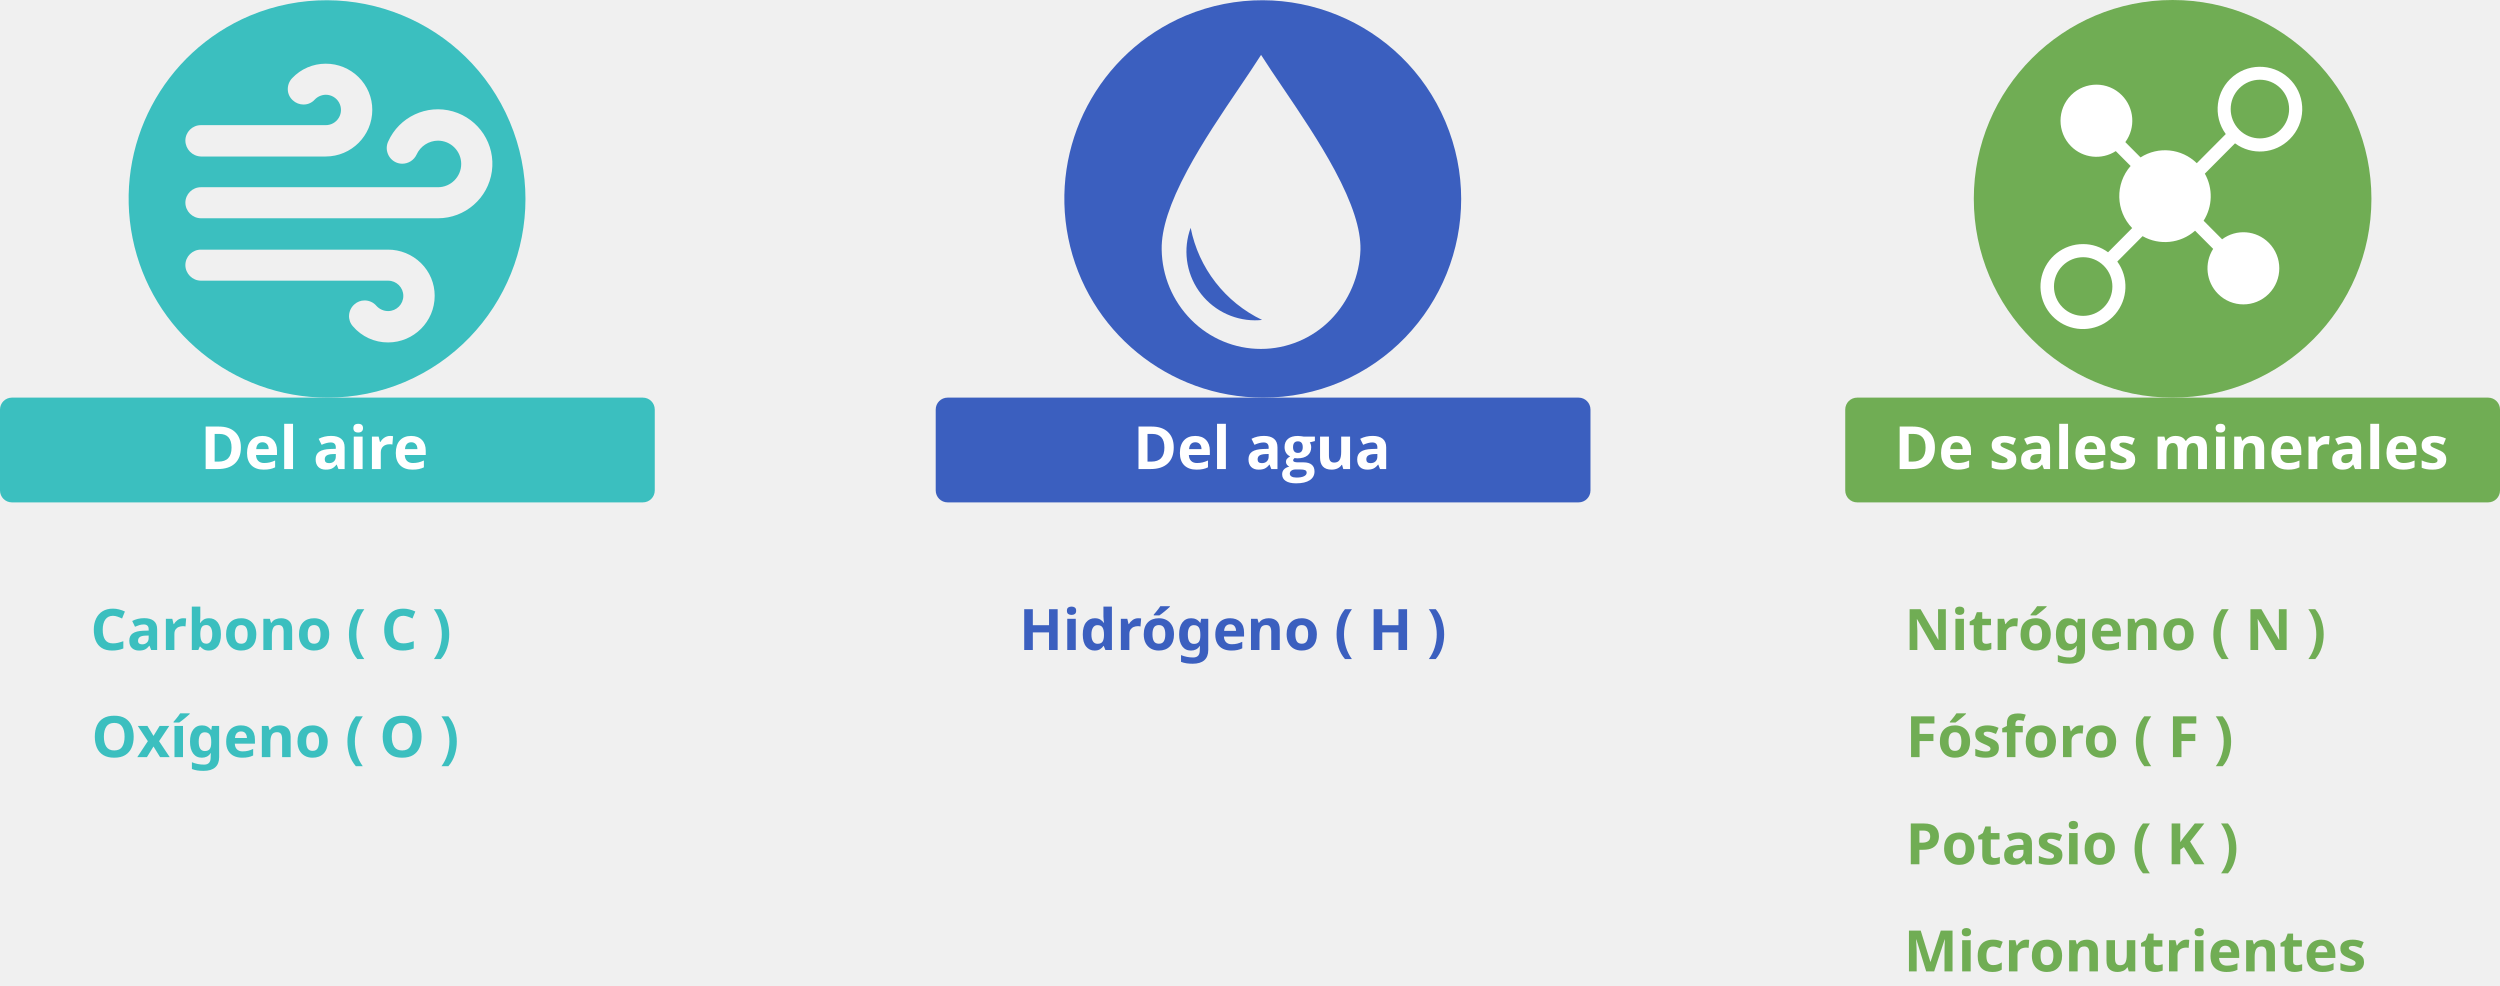
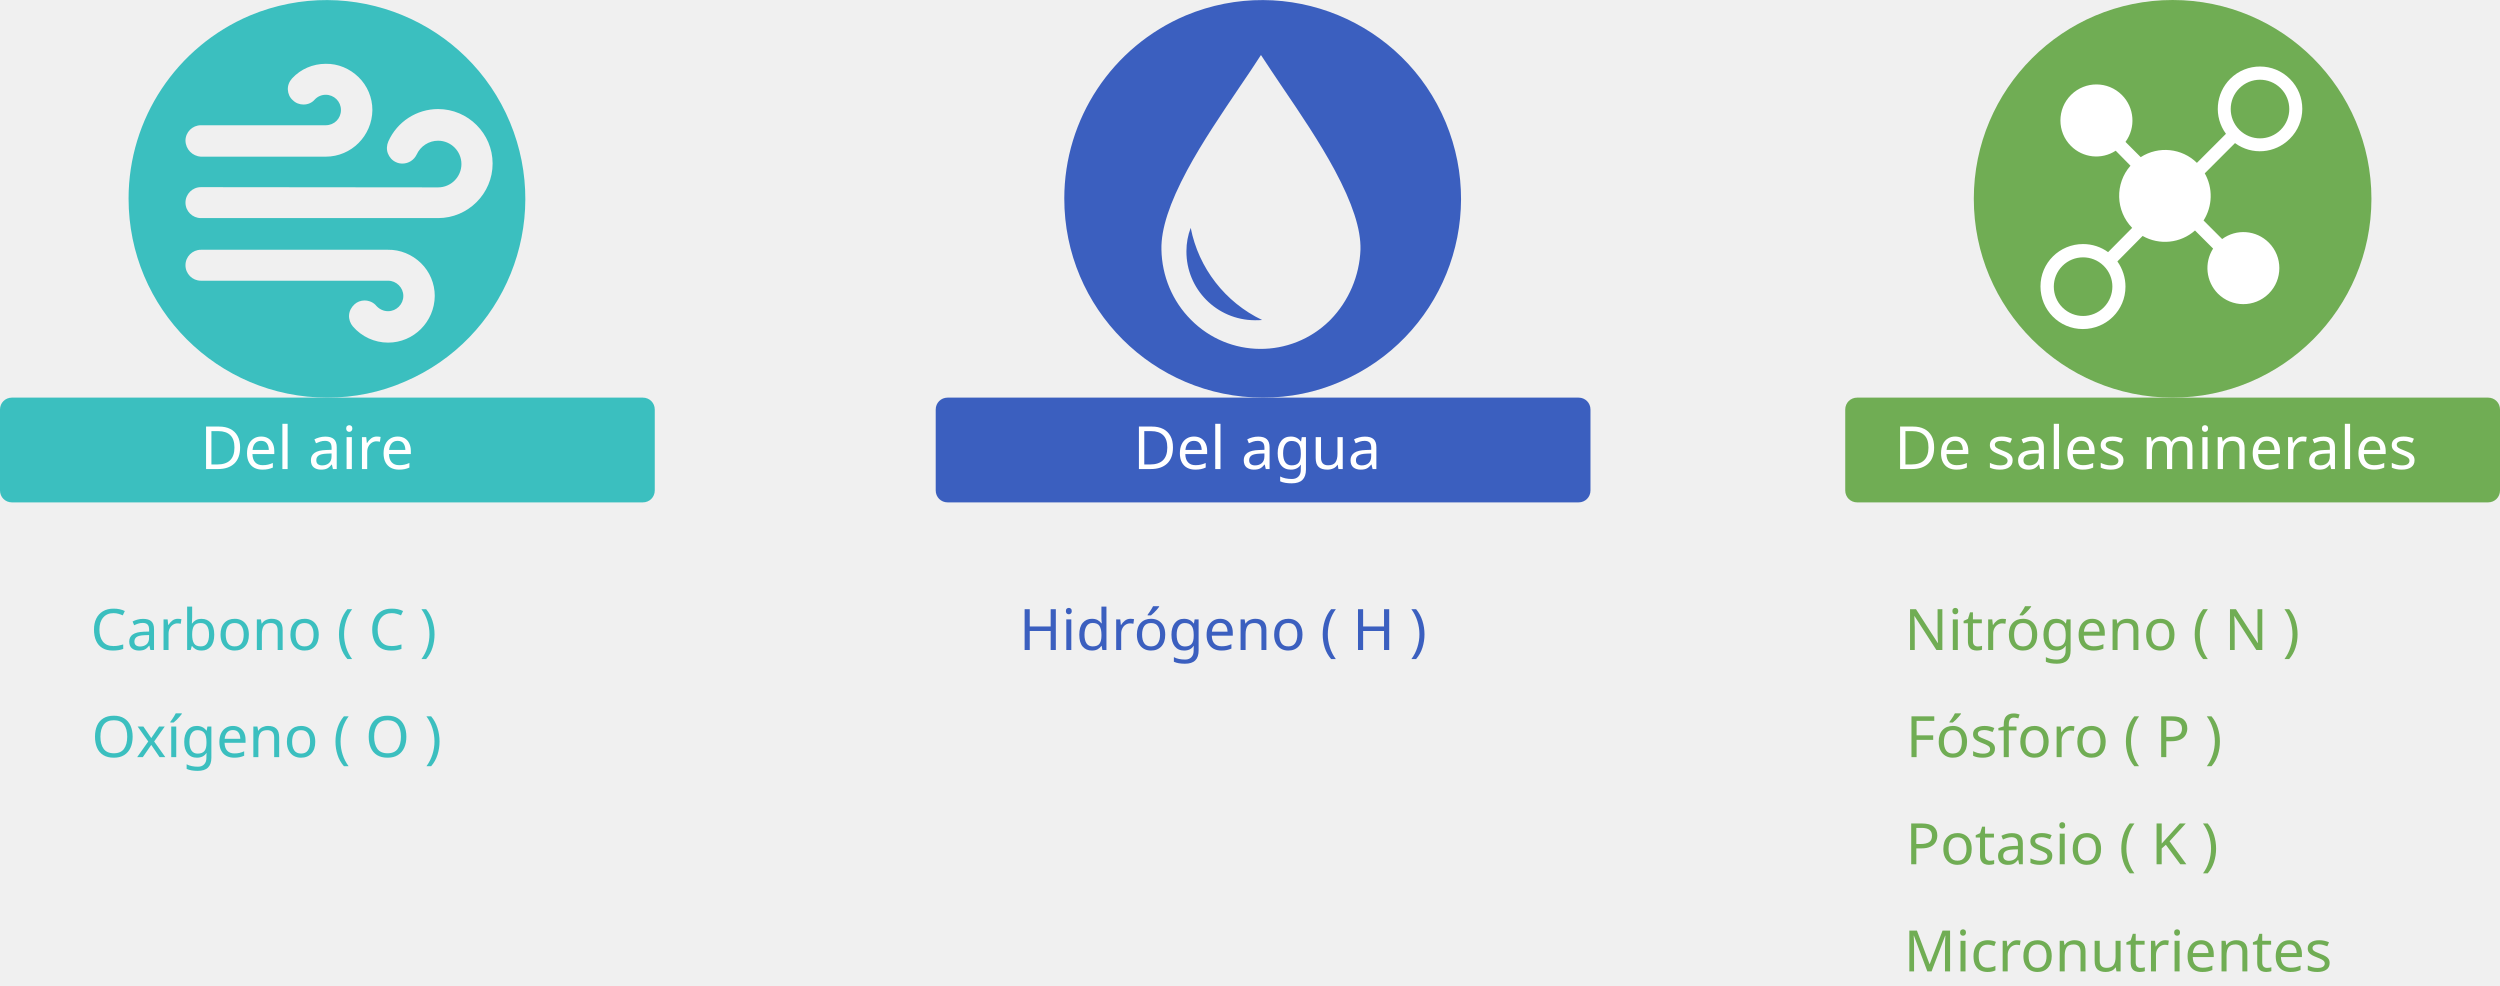
- <svg xmlns="http://www.w3.org/2000/svg" width="1050" height="414.001" viewBox="0 0 1050 414.001">
-   <g id="Grupo_8792" data-name="Grupo 8792" transform="translate(-430 -1017.999)">
-     <path id="Sustracción_4" data-name="Sustracción 4" d="M83.5,167A83.522,83.522,0,0,1,51,6.561a83.522,83.522,0,0,1,65,153.877A82.976,82.976,0,0,1,83.5,167ZM99.13,126.182a6.33,6.33,0,0,0-4.241,1.617,6.577,6.577,0,0,0-2.281,4.556,6.3,6.3,0,0,0,1.6,4.68,19.288,19.288,0,0,0,14.8,6.789,19.579,19.579,0,0,0,19.557-19.558,19.154,19.154,0,0,0-5.772-13.784,19.739,19.739,0,0,0-13.92-5.636h-78.5a6.526,6.526,0,0,0-6.518,6.519,6.605,6.605,0,0,0,6.518,6.518h78.638a6.383,6.383,0,0,1,0,12.766,6.59,6.59,0,0,1-4.891-2.171A6.537,6.537,0,0,0,99.13,126.182ZM30.376,78.632a6.526,6.526,0,0,0-6.518,6.519,6.608,6.608,0,0,0,6.518,6.524h99.553a22.886,22.886,0,1,0-20.915-32.192,6.464,6.464,0,0,0-.153,5.009,6.554,6.554,0,0,0,3.413,3.684,6.36,6.36,0,0,0,2.668.581,6.637,6.637,0,0,0,6.024-3.838,9.957,9.957,0,0,1,8.963-5.844,9.779,9.779,0,0,1,0,19.558Zm0-26.072a6.523,6.523,0,0,0-6.518,6.515,6.761,6.761,0,0,0,6.518,6.656H82.8A19.58,19.58,0,0,0,102.36,46.173,19.211,19.211,0,0,0,96.6,32.387,19.538,19.538,0,0,0,82.8,26.75a19.339,19.339,0,0,0-14.125,6.11,6.635,6.635,0,0,0-1.8,4.8A6.248,6.248,0,0,0,68.948,42.1a6.566,6.566,0,0,0,4.537,1.8,6.24,6.24,0,0,0,4.7-2.068,6.561,6.561,0,0,1,4.62-2.04,6.386,6.386,0,1,1-.139,12.77Z" transform="translate(484 1018)" fill="#3bbfbf" />
-     <path id="Sustracción_5" data-name="Sustracción 5" d="M83.5,167A83.522,83.522,0,0,1,51,6.561a83.522,83.522,0,0,1,65,153.877A82.976,82.976,0,0,1,83.5,167ZM82.649,23.055c-2.6,4.106-5.787,8.815-9.163,13.8C66.274,47.507,58.106,59.57,51.705,71.5c-7.426,13.838-10.958,24.732-10.8,33.3A42.8,42.8,0,0,0,53.3,134.319a41.141,41.141,0,0,0,58.541,0,44.228,44.228,0,0,0,12.555-29.513c.156-8.573-3.377-19.467-10.8-33.306-6.4-11.932-14.568-23.994-21.773-34.636C88.438,31.873,85.254,27.17,82.649,23.055Zm-2.617,111.48A28.887,28.887,0,0,1,53.08,95.674a54.652,54.652,0,0,0,30,38.7A29.606,29.606,0,0,1,80.032,134.535Z" transform="translate(876.999 1018)" fill="#3b5fbf" />
-     <rect id="Rectángulo_2049" data-name="Rectángulo 2049" width="275" height="44" rx="5" transform="translate(430 1185)" fill="#3bbfbf" />
-     <text id="Del_aire" data-name="Del aire" transform="translate(562 1215)" fill="#fff" font-size="25" font-family="OpenSans-Bold, Open Sans" font-weight="700">
-       <tspan x="-47.876" y="0">Del aire</tspan>
-     </text>
-     <rect id="Rectángulo_2050" data-name="Rectángulo 2050" width="275" height="44" rx="5" transform="translate(823 1185)" fill="#3b5fbf" />
-     <text id="Del_agua" data-name="Del agua" transform="translate(960 1215)" fill="#fff" font-size="25" font-family="OpenSans-Bold, Open Sans" font-weight="700">
-       <tspan x="-54.077" y="0">Del agua</tspan>
-     </text>
-     <path id="Sustracción_6" data-name="Sustracción 6" d="M83.5,0A83.5,83.5,0,1,1,0,83.5,83.5,83.5,0,0,1,83.5,0Z" transform="translate(1258.999 1018)" fill="#70ad54" />
-     <rect id="Rectángulo_2051" data-name="Rectángulo 2051" width="275" height="44" rx="5" transform="translate(1205 1185)" fill="#70ad54" />
-     <text id="De_sales_minerales" data-name="De sales minerales" transform="translate(1342 1215)" fill="#fff" font-size="25" font-family="OpenSans-Bold, Open Sans" font-weight="700">
-       <tspan x="-116.388" y="0">De sales minerales</tspan>
-     </text>
-     <text id="Carbono_C_" data-name="Carbono ( C )  " transform="translate(556 1291)" fill="#3bbfbf" font-size="24" font-family="Montserrat-Bold, Montserrat" font-weight="700">
-       <tspan x="-87.996" y="0" xml:space="preserve">Carbono ( C )  </tspan>
-     </text>
-     <text id="Oxígeno_O_" data-name="Oxígeno ( O )  " transform="translate(557 1336)" fill="#3bbfbf" font-size="24" font-family="Montserrat-Bold, Montserrat" font-weight="700">
-       <tspan x="-88.572" y="0" xml:space="preserve">Oxígeno ( O )  </tspan>
-     </text>
-     <text id="Hidrógeno_H_" data-name="Hidrógeno ( H )  " transform="translate(960 1291)" fill="#3b5fbf" font-size="24" font-family="Montserrat-Bold, Montserrat" font-weight="700">
-       <tspan x="-101.988" y="0" xml:space="preserve">Hidrógeno ( H )  </tspan>
-     </text>
-     <text id="Nitrógeno_N_" data-name="Nitrógeno ( N )" transform="translate(1322 1291)" fill="#70ad54" font-size="24" font-family="Montserrat-Bold, Montserrat" font-weight="700">
-       <tspan x="-92.112" y="0">Nitrógeno ( N )</tspan>
-     </text>
-     <text id="Fósforo_F_" data-name="Fósforo ( F )" transform="translate(1304 1336)" fill="#70ad54" font-size="24" font-family="Montserrat-Bold, Montserrat" font-weight="700">
-       <tspan x="-73.512" y="0">Fósforo ( F )</tspan>
-     </text>
-     <text id="Potasio_K_" data-name="Potasio ( K )" transform="translate(1305 1381)" fill="#70ad54" font-size="24" font-family="Montserrat-Bold, Montserrat" font-weight="700">
-       <tspan x="-74.628" y="0">Potasio ( K )</tspan>
-     </text>
-     <text id="Micronutrientes" transform="translate(1330 1426)" fill="#70ad54" font-size="24" font-family="Montserrat-Bold, Montserrat" font-weight="700">
-       <tspan x="-100.404" y="0">Micronutrientes</tspan>
-     </text>
-     <path id="Trazado_13942" data-name="Trazado 13942" d="M18.8,75.033a17.844,17.844,0,1,0,14.332,7.334L43.754,71.7a19.065,19.065,0,0,0,22.04-2.291l7.6,7.63a15.222,15.222,0,0,0,2.03,18.883,15.041,15.041,0,0,0,21.273.065l.065-.065a15.214,15.214,0,0,0,0-21.429,15.007,15.007,0,0,0-19.61-1.473l-7.766-7.8A19.293,19.293,0,0,0,69.9,45.448l12.676-12.73a17.658,17.658,0,0,0,23.006-1.785,17.772,17.772,0,1,0-26.886-2.11L66.515,41.054A19.09,19.09,0,0,0,42.9,38.625L36.5,32.2a15.21,15.21,0,0,0-1.464-19.692,15.041,15.041,0,0,0-21.273-.065l-.065.065a15.217,15.217,0,0,0,0,21.429,15.025,15.025,0,0,0,18.8,2.04l6.224,6.251a19.284,19.284,0,0,0,.653,26.077L29.257,78.471A17.571,17.571,0,0,0,18.8,75.033ZM84.351,9.613a12.231,12.231,0,0,1,17.3-.052l.052.052a12.358,12.358,0,0,1,0,17.424,12.231,12.231,0,0,1-17.3.052l-.052-.052A12.356,12.356,0,0,1,84.351,9.613ZM27.48,101.576a12.231,12.231,0,0,1-17.3.052l-.052-.052a12.356,12.356,0,0,1,0-17.424,12.231,12.231,0,0,1,17.3-.052l.052.052A12.358,12.358,0,0,1,27.48,101.576Z" transform="translate(1286.131 1045.484)" fill="#fff" />
+ <svg xmlns="http://www.w3.org/2000/svg" version="1.1" id="Capa_1" x="0px" y="0px" viewBox="0 0 1050 414" style="enable-background:new 0 0 1050 414;" xml:space="preserve">
+   <style type="text/css">
+ 	.st0{fill:#3BBFBF;}
+ 	.st1{fill:#3B5FBF;}
+ 	.st2{fill:#FFFFFF;}
+ 	.st3{font-family:'OpenSans-Bold';}
+ 	.st4{font-size:25px;}
+ 	.st5{fill:#70AD54;}
+ 	.st6{font-family:'Montserrat-Bold';}
+ 	.st7{font-size:24px;}
+ </style>
+   <g id="Grupo_8792" transform="translate(-430 -1017.999)">
+     <path id="Sustracción_4" class="st0" d="M567.5,1185c-46.1,0-83.5-37.4-83.5-83.6c0-33.5,20.1-63.8,51-76.9   c42.6-17.8,91.5,2.4,109.2,44.9c17.6,42.3-2.1,90.9-44.2,108.9C589.7,1182.8,578.7,1185,567.5,1185z M583.1,1144.2   c-1.6,0-3.1,0.6-4.2,1.6c-1.3,1.2-2.2,2.8-2.3,4.6c-0.1,1.7,0.5,3.4,1.6,4.7c3.7,4.3,9.1,6.8,14.8,6.8c10.8,0,19.5-8.8,19.6-19.6   c0-5.2-2.1-10.2-5.8-13.8c-3.7-3.6-8.7-5.7-13.9-5.6h-78.5c-3.6,0-6.5,2.9-6.5,6.5c0,3.6,2.9,6.5,6.5,6.5H593   c3.5,0,6.4,2.9,6.4,6.4c0,3.5-2.9,6.4-6.4,6.4c-1.9,0-3.6-0.8-4.9-2.2C586.9,1145,585,1144.2,583.1,1144.2z M514.4,1096.6   c-3.6,0-6.5,2.9-6.5,6.5c0,3.6,2.9,6.5,6.5,6.5h99.6c12.6,0,22.9-10.3,22.9-22.9c0-12.6-10.3-22.9-22.9-22.9   c-9,0-17.2,5.3-20.9,13.6c-0.7,1.6-0.8,3.4-0.2,5c0.6,1.6,1.8,3,3.4,3.7c0.8,0.4,1.7,0.6,2.7,0.6c2.6,0,4.9-1.5,6-3.8   c1.6-3.5,5.1-5.8,9-5.8c5.4,0,9.8,4.4,9.8,9.8c0,5.4-4.4,9.8-9.8,9.8L514.4,1096.6z M514.4,1070.6c-3.6,0-6.5,2.9-6.5,6.5   c0.1,3.6,2.9,6.5,6.5,6.7h52.4c10.8,0,19.5-8.8,19.6-19.6c0-5.2-2.1-10.2-5.8-13.8c-3.7-3.6-8.6-5.7-13.8-5.6   c-5.4,0-10.5,2.2-14.1,6.1c-1.2,1.3-1.9,3-1.8,4.8c0.1,1.7,0.8,3.3,2.1,4.4c1.2,1.2,2.8,1.8,4.5,1.8c1.8,0,3.5-0.7,4.7-2.1   c1.2-1.3,2.9-2,4.6-2c3.5,0,6.4,2.8,6.4,6.4s-2.8,6.4-6.4,6.4c-0.1,0-0.1,0-0.2,0L514.4,1070.6z" />
+     <path id="Sustracción_5" class="st1" d="M960.5,1185c-46.1,0-83.5-37.4-83.5-83.6c0-33.5,20.1-63.8,51-76.9   c42.6-17.8,91.5,2.4,109.2,44.9c17.6,42.3-2.1,90.9-44.2,108.9C982.7,1182.8,971.7,1185,960.5,1185z M959.6,1041.1   c-2.6,4.1-5.8,8.8-9.2,13.8c-7.2,10.7-15.4,22.7-21.8,34.6c-7.4,13.8-11,24.7-10.8,33.3c0.2,11.1,4.6,21.7,12.4,29.5   c16,16.2,42,16.3,58.2,0.4c0.1-0.1,0.2-0.2,0.4-0.4c7.7-7.9,12.2-18.5,12.6-29.5c0.2-8.6-3.4-19.5-10.8-33.3   c-6.4-11.9-14.6-24-21.8-34.6C965.4,1049.9,962.3,1045.2,959.6,1041.1z M957,1152.5c-16-0.1-28.8-13.1-28.7-29   c0-3.4,0.6-6.7,1.8-9.8c3.3,16.9,14.5,31.3,30,38.7C959.1,1152.5,958,1152.5,957,1152.5z" />
+     <path id="Rectángulo_2049" class="st0" d="M435,1185h265c2.8,0,5,2.2,5,5v34c0,2.8-2.2,5-5,5H435c-2.8,0-5-2.2-5-5v-34   C430,1187.2,432.2,1185,435,1185z" />
+     <text transform="matrix(1 0 0 1 514.124 1215)" class="st2 st3 st4">Del aire</text>
+     <path id="Rectángulo_2050" class="st1" d="M828,1185h265c2.8,0,5,2.2,5,5v34c0,2.8-2.2,5-5,5H828c-2.8,0-5-2.2-5-5v-34   C823,1187.2,825.2,1185,828,1185z" />
+     <text transform="matrix(1 0 0 1 905.923 1215)" class="st2 st3 st4">Del agua</text>
+     <path id="Sustracción_6" class="st5" d="M1342.5,1018c46.1,0,83.5,37.4,83.5,83.5s-37.4,83.5-83.5,83.5s-83.5-37.4-83.5-83.5   S1296.4,1018,1342.5,1018z" />
+     <path id="Rectángulo_2051" class="st5" d="M1210,1185h265c2.8,0,5,2.2,5,5v34c0,2.8-2.2,5-5,5h-265c-2.8,0-5-2.2-5-5v-34   C1205,1187.2,1207.2,1185,1210,1185z" />
+     <text transform="matrix(1 0 0 1 1225.612 1215)" class="st2 st3 st4">De sales minerales</text>
+     <text transform="matrix(1 0 0 1 468.004 1291)" class="st0 st6 st7">Carbono ( C )  </text>
+     <text transform="matrix(1 0 0 1 468.428 1336)" class="st0 st6 st7">Oxígeno ( O )  </text>
+     <text transform="matrix(1 0 0 1 858.012 1291)" class="st1 st6 st7">Hidrógeno ( H )  </text>
+     <text transform="matrix(1 0 0 1 1229.888 1291)" class="st5 st6 st7">Nitrógeno ( N )</text>
+     <text transform="matrix(1 0 0 1 1230.488 1336)" class="st5 st6 st7">Fósforo ( P )</text>
+     <text transform="matrix(1 0 0 1 1230.372 1381)" class="st5 st6 st7">Potasio ( K )</text>
+     <text transform="matrix(1 0 0 1 1229.596 1426)" class="st5 st6 st7">Micronutrientes</text>
+     <path id="Trazado_13942" class="st2" d="M1304.9,1120.5c-9.9,0-17.9,7.9-17.9,17.8s7.9,17.9,17.8,17.9c9.9,0,17.9-7.9,17.9-17.8   c0-3.8-1.2-7.5-3.4-10.6l10.6-10.7c7.1,4,15.9,3.1,22-2.3l7.6,7.6c-3.8,6-3,13.8,2,18.9c5.9,5.9,15.4,5.9,21.3,0.1c0,0,0,0,0,0   l0.1-0.1c5.9-5.9,5.9-15.5,0-21.4c-5.3-5.3-13.6-5.9-19.6-1.5l-7.8-7.8c3.8-6,4-13.6,0.5-19.8l12.7-12.7c7.1,5.2,16.8,4.4,23-1.8   c7-6.9,7-18.2,0.1-25.1c-6.9-7-18.2-7-25.1-0.1c-6.2,6.2-7,16-1.8,23.1l-12.2,12.2c-6.3-6.2-16.1-7.2-23.6-2.4l-6.4-6.4   c4.4-6,3.8-14.4-1.5-19.7c-5.9-5.9-15.4-5.9-21.3-0.1c0,0,0,0,0,0l-0.1,0.1c-5.9,5.9-5.9,15.5,0,21.4c5,5,12.8,5.9,18.8,2l6.2,6.3   c-6.6,7.5-6.3,18.9,0.7,26.1l-10.1,10.2C1312.4,1121.7,1308.7,1120.5,1304.9,1120.5z M1370.5,1055.1c4.8-4.8,12.5-4.8,17.3-0.1   c0,0,0,0,0,0l0.1,0.1c4.8,4.8,4.8,12.6,0,17.4c-4.8,4.8-12.5,4.8-17.3,0.1c0,0,0,0,0,0l-0.1-0.1   C1365.7,1067.7,1365.7,1059.9,1370.5,1055.1z M1313.6,1147.1c-4.8,4.8-12.5,4.8-17.3,0.1c0,0,0,0,0,0l-0.1-0.1   c-4.8-4.8-4.8-12.6,0-17.4c4.8-4.8,12.5-4.8,17.3-0.1c0,0,0,0,0,0l0.1,0.1C1318.4,1134.5,1318.4,1142.2,1313.6,1147.1z" />
  </g>
</svg>
